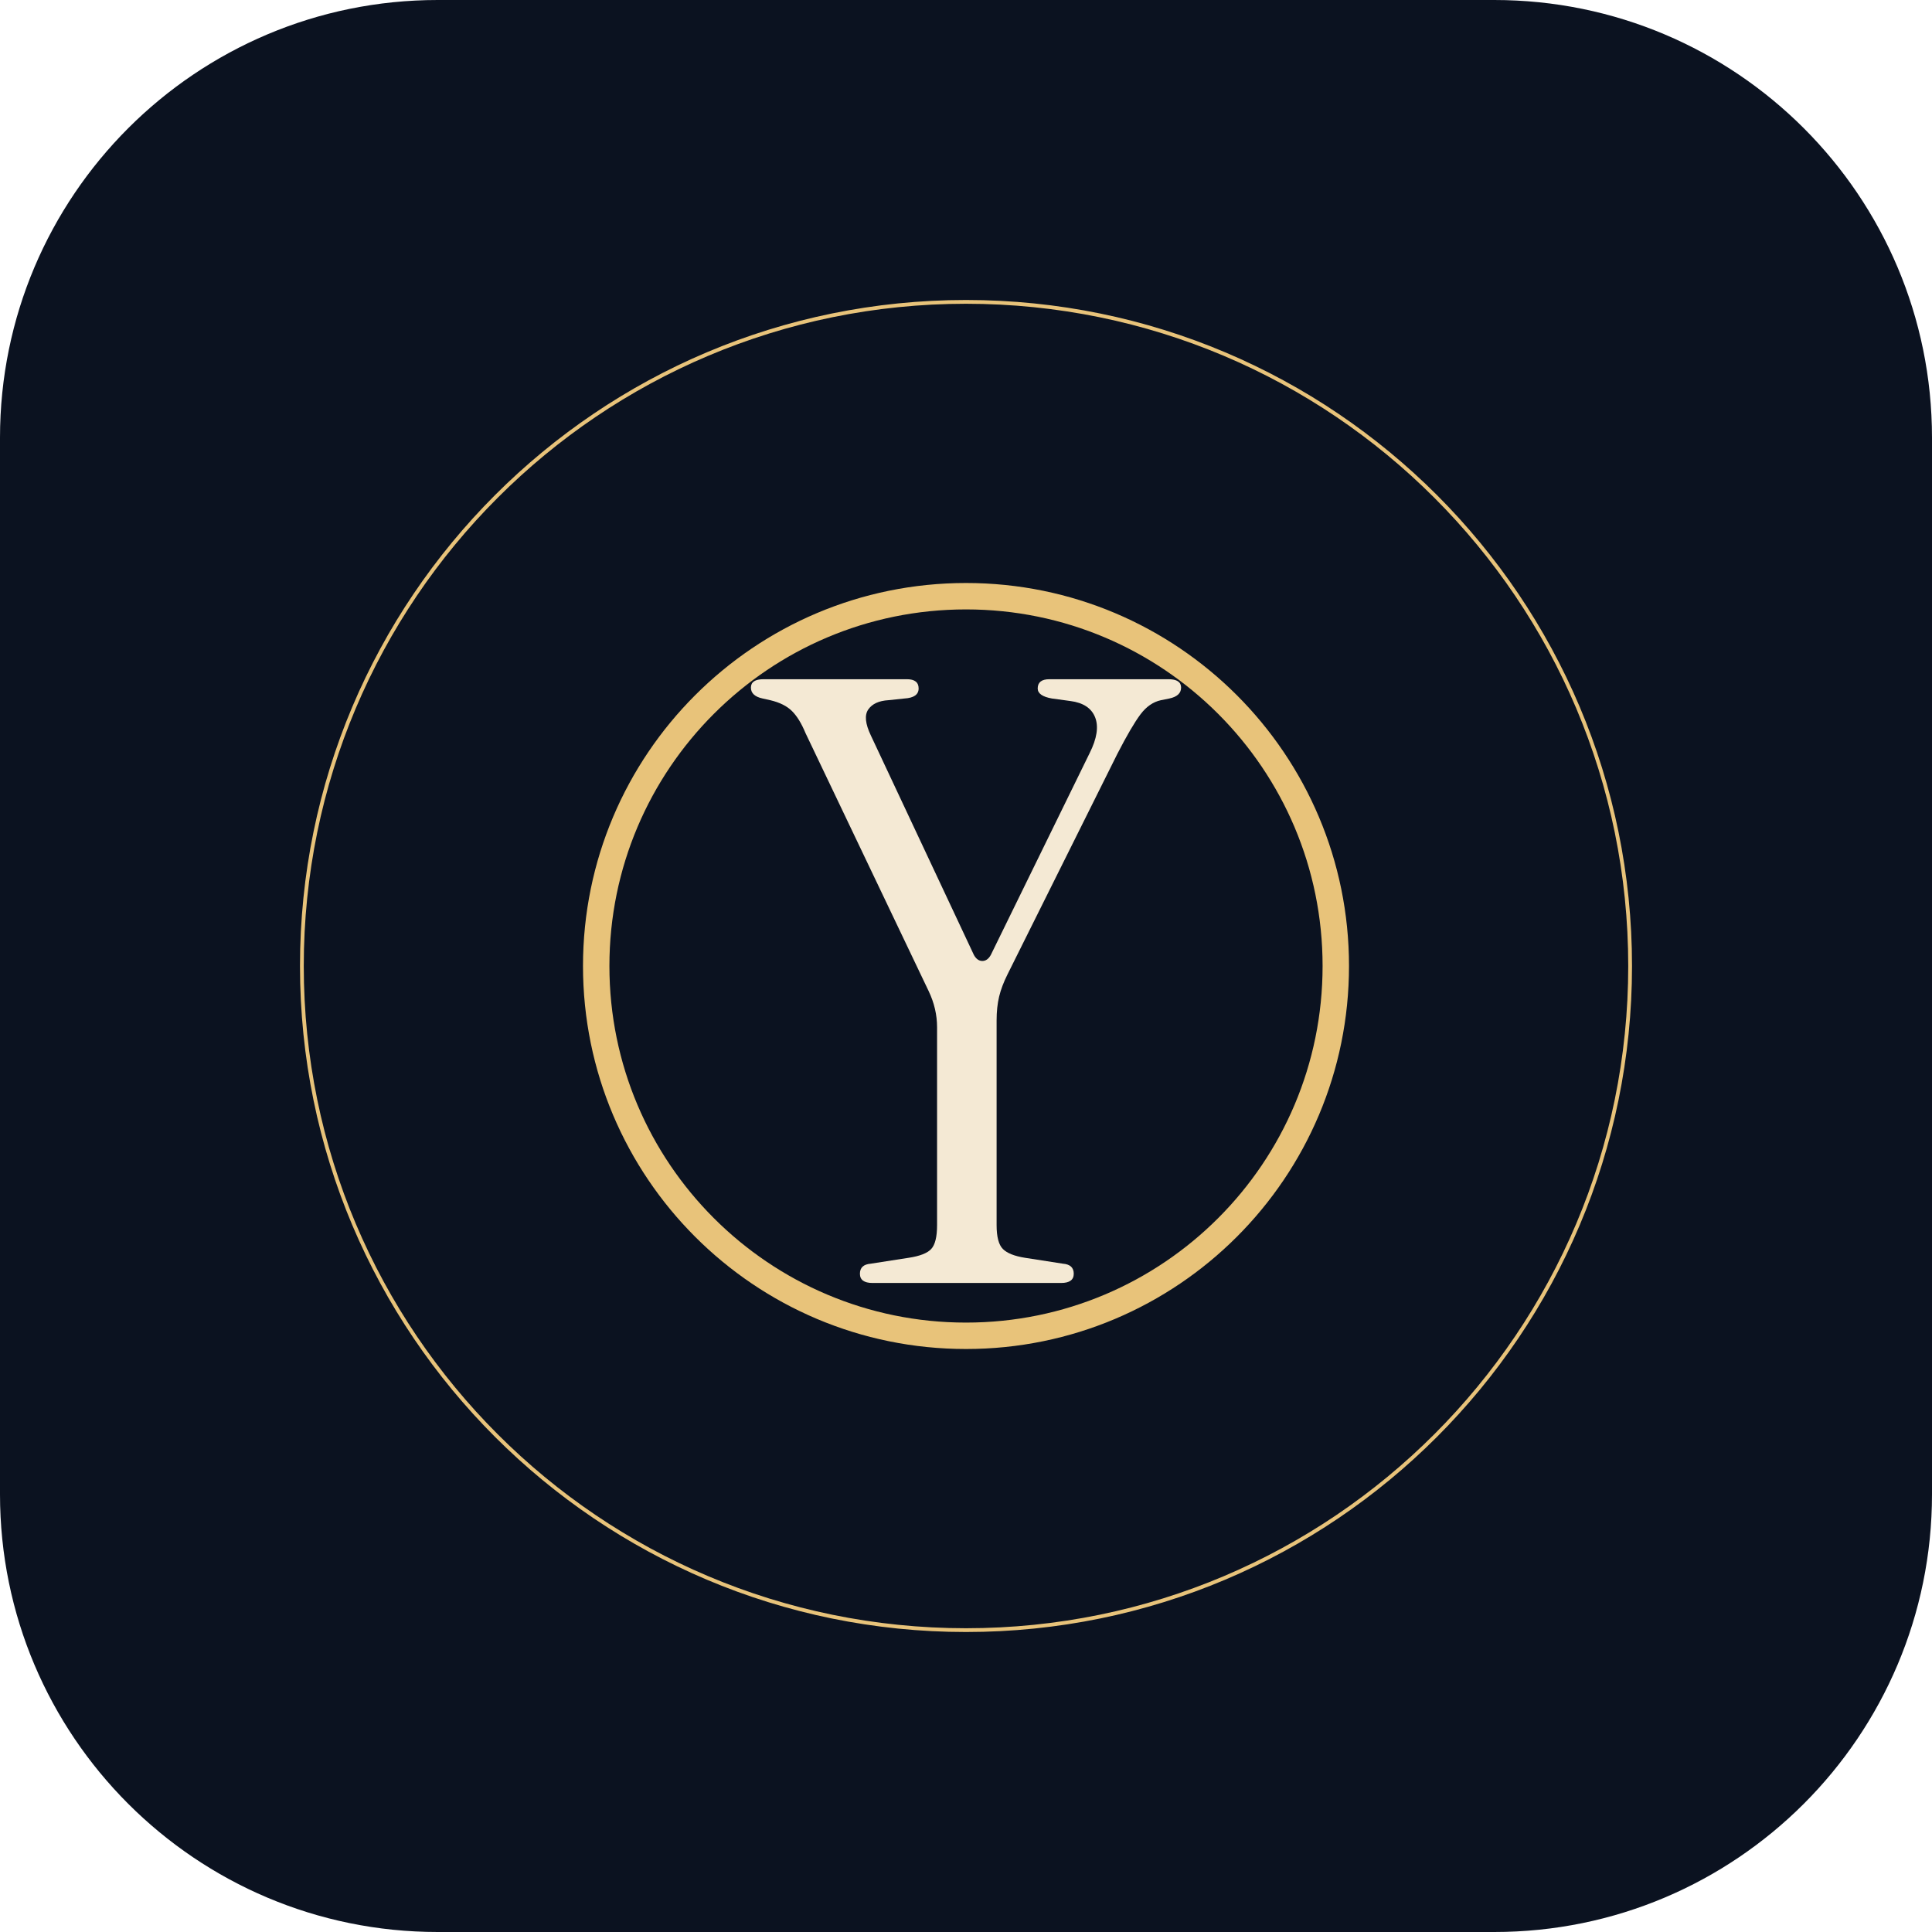
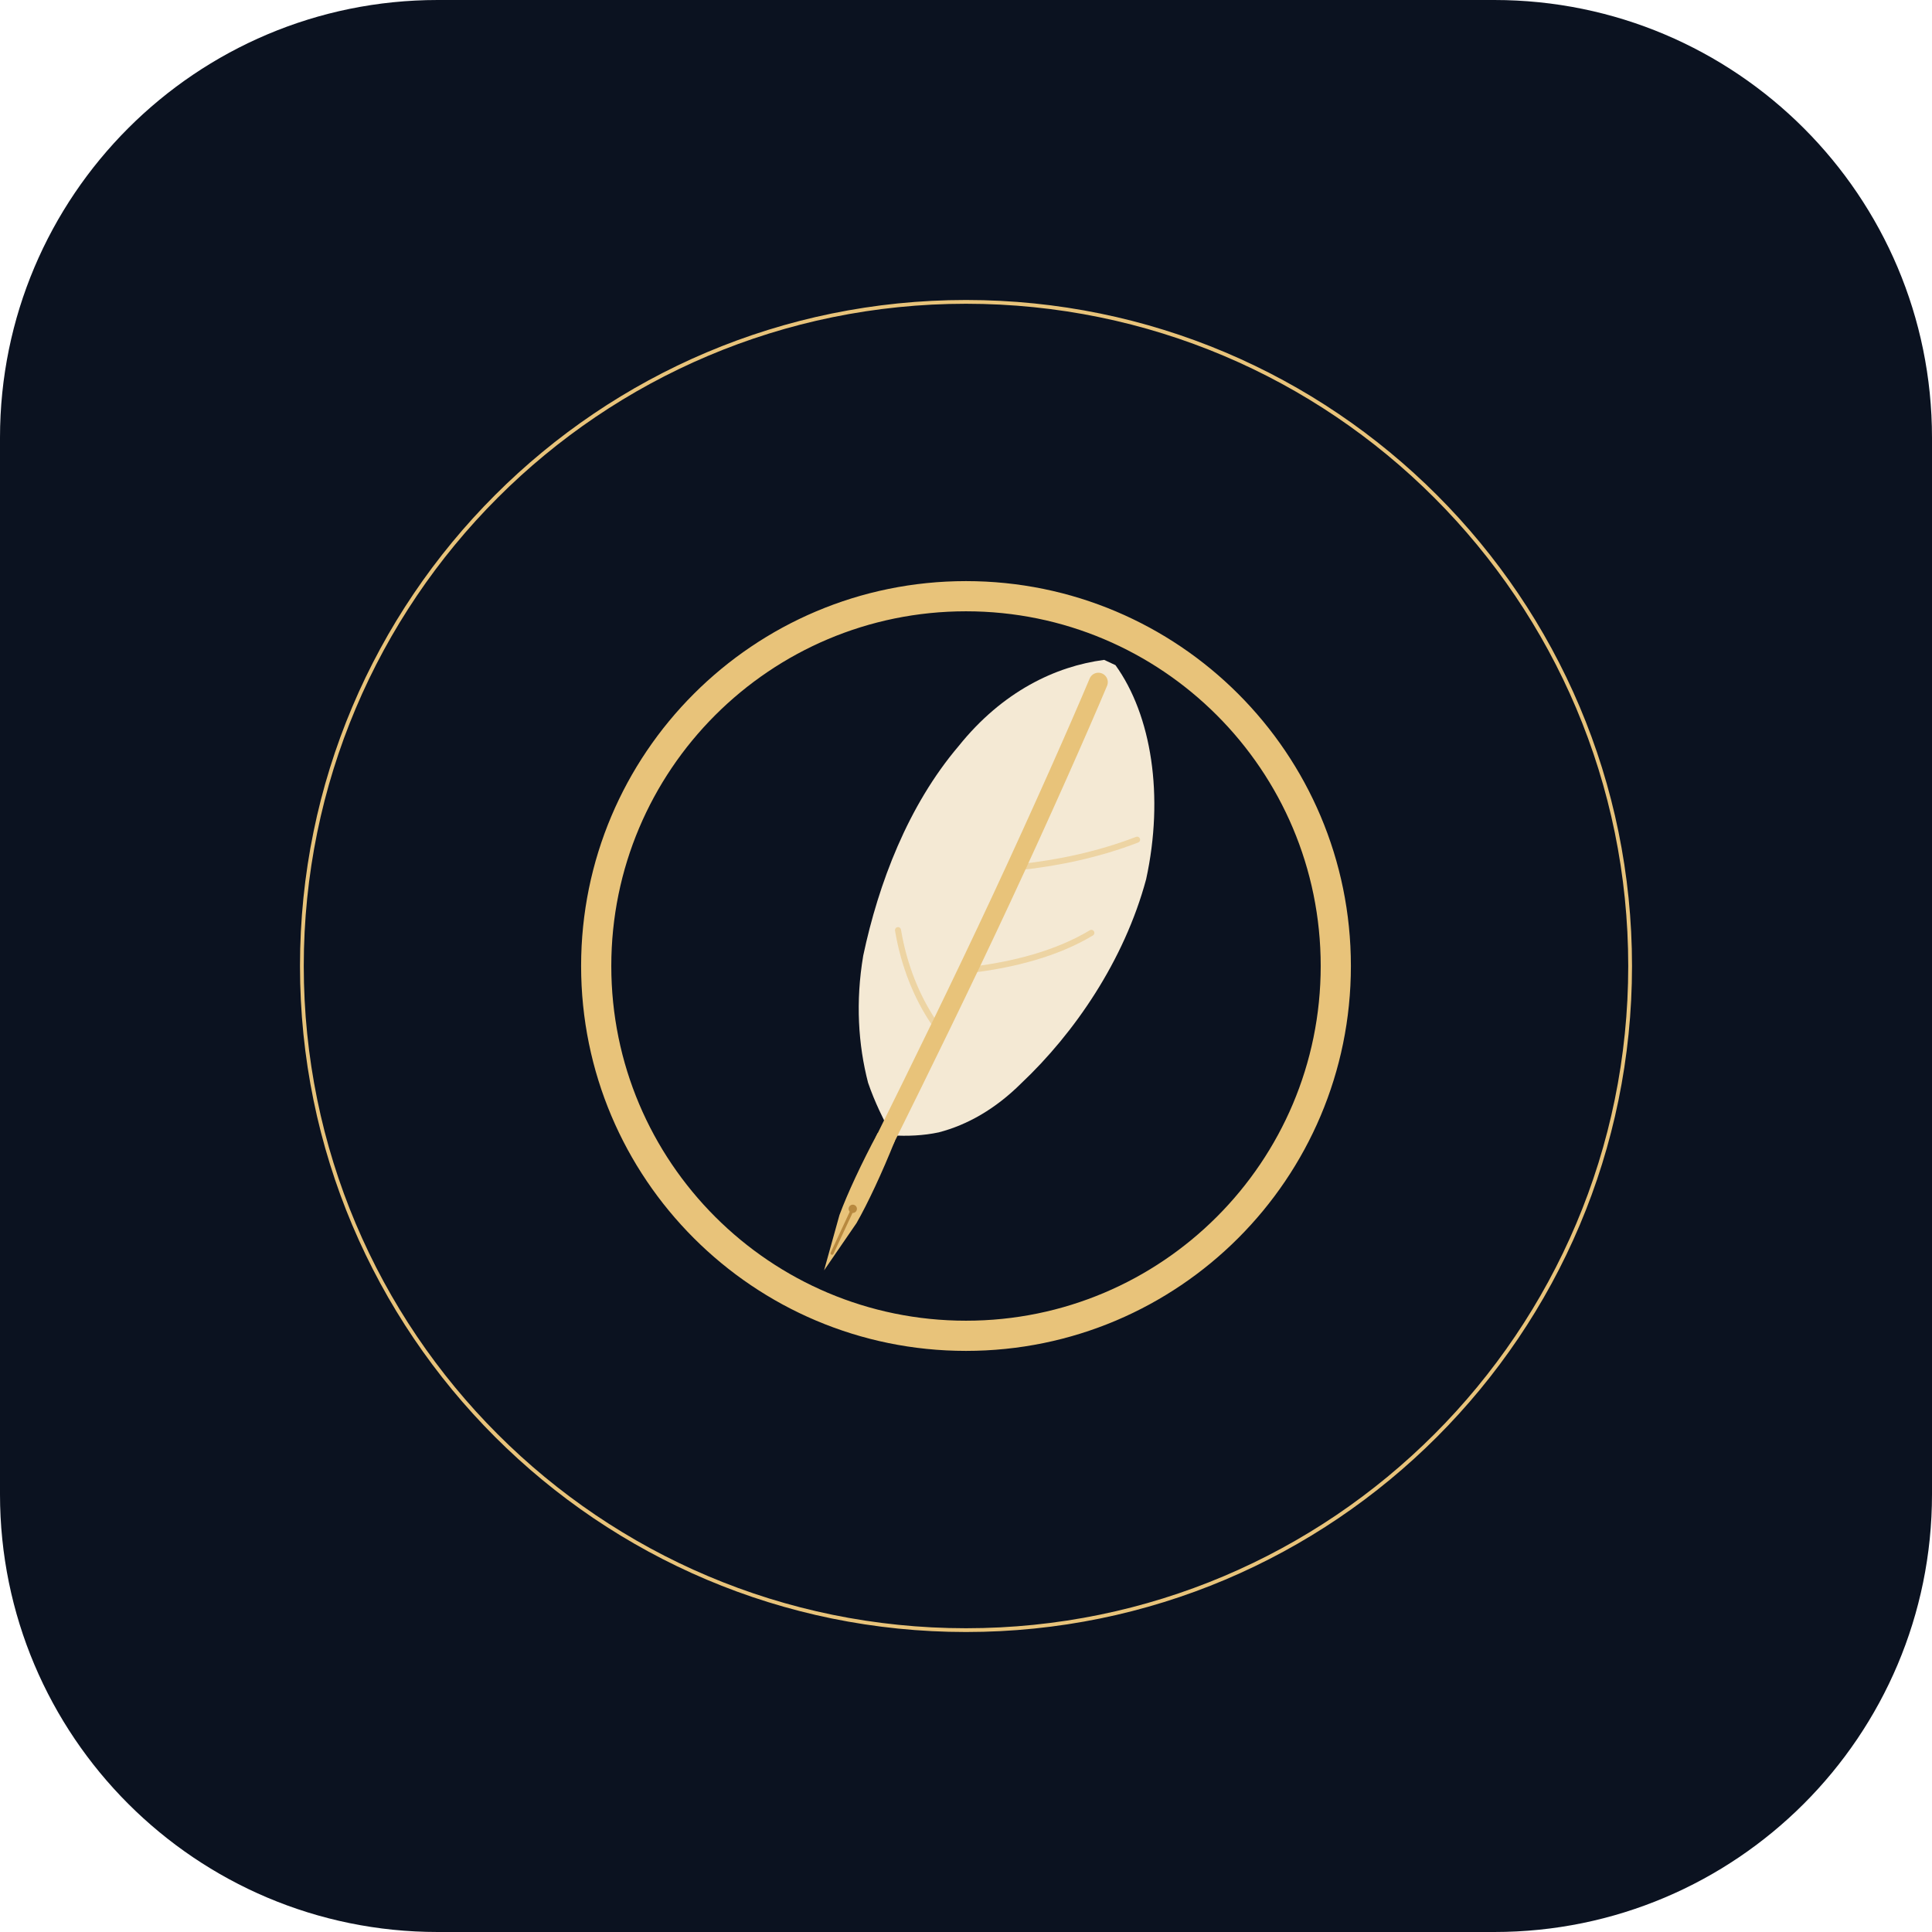
<svg xmlns="http://www.w3.org/2000/svg" viewBox="0 0 1024 1024">
  <rect width="1024" height="1024" rx="232" fill="#0B1220" />
-   <circle cx="512" cy="512" r="196" fill="none" stroke="#E8C37A" stroke-width="14" />
  <circle cx="512" cy="512" r="352" fill="none" stroke="#E8C37A" stroke-width="2" />
-   <g transform="translate(512 520) scale(0.444444 -0.444444) translate(-238.500 -360.000)">
-     <path d="M127 0Q112 0 112 11Q112 22 125 23L170 30Q190 33 197.0 40.5Q204 48 204 69V305Q204 327 194 348L47 656Q40 673 31.0 682.0Q22 691 5 695L-4 697Q-18 700 -18 710Q-18 720 -3 720H168Q182 720 182 709Q182 698 165 697L146 695Q129 694 122.0 684.0Q115 674 125 653L248 391Q252 384 258.0 384.0Q264 384 268 391L386 632Q399 658 392.5 674.5Q386 691 363 694L341 697Q324 700 324 709Q324 720 338 720H480Q495 720 495 710Q495 700 481 697L471 695Q457 692 446.5 678.0Q436 664 419 631L288 368Q281 354 278.0 341.5Q275 329 275 313V69Q275 48 282.5 40.5Q290 33 309 30L354 23Q367 22 367 11Q367 0 352 0Z" fill="#F4E9D4" />
+   <circle cx="512" cy="512" r="196" fill="none" stroke="#E8C37A" stroke-width="16" />
+   <g transform="translate(512 512) rotate(25)">
+     <path d="M 4.4 -178 C 33 -162 57.2 -126 67.1 -82 C 74.8 -38 67.1 8 52.8 44 C 46.2 62 36.3 76 24.2 86 C 17.6 91 9.9 95 2.2 98 C -5.5 92 -13.2 86 -20.9 78 C -34.1 62 -45.1 42 -51.7 18 C -60.5 -20 -63.8 -64 -52.8 -104 C -44 -140 -24.2 -164 -2.2 -178 Z" fill="#F4E9D4" />
+     <path d="M 4.4 -60 C 20.9 -70 38.5 -83 53.9 -99" fill="none" stroke="#E8C37A" stroke-width="3.2" stroke-linecap="round" opacity="0.55" />
+     <path d="M 4.4 0 C 22 -11 40.7 -26 52.8 -44" fill="none" stroke="#E8C37A" stroke-width="3.2" stroke-linecap="round" opacity="0.55" />
+     <path d="M -3.3 34 C -16.5 26 -29.7 14 -40.7 -2" fill="none" stroke="#E8C37A" stroke-width="3.2" stroke-linecap="round" opacity="0.55" />
+     <path d="M -5 100 C -6 118 -6 136 -5 148 L 0 178 L 5 148 C 6 136 6 118 5 100 Z" fill="#E8C37A" />
+     <path d="M 0 142 L 0 168" fill="none" stroke="#B8893F" stroke-width="1.6" stroke-linecap="round" />
+     <circle cx="0" cy="142" r="2.2" fill="#B8893F" />
+     <path d="M 0 102 C 1 60 2 10 2 -40 C 2 -90 1 -140 0 -166" fill="none" stroke="#E8C37A" stroke-width="10" stroke-linecap="round" />
  </g>
</svg>
